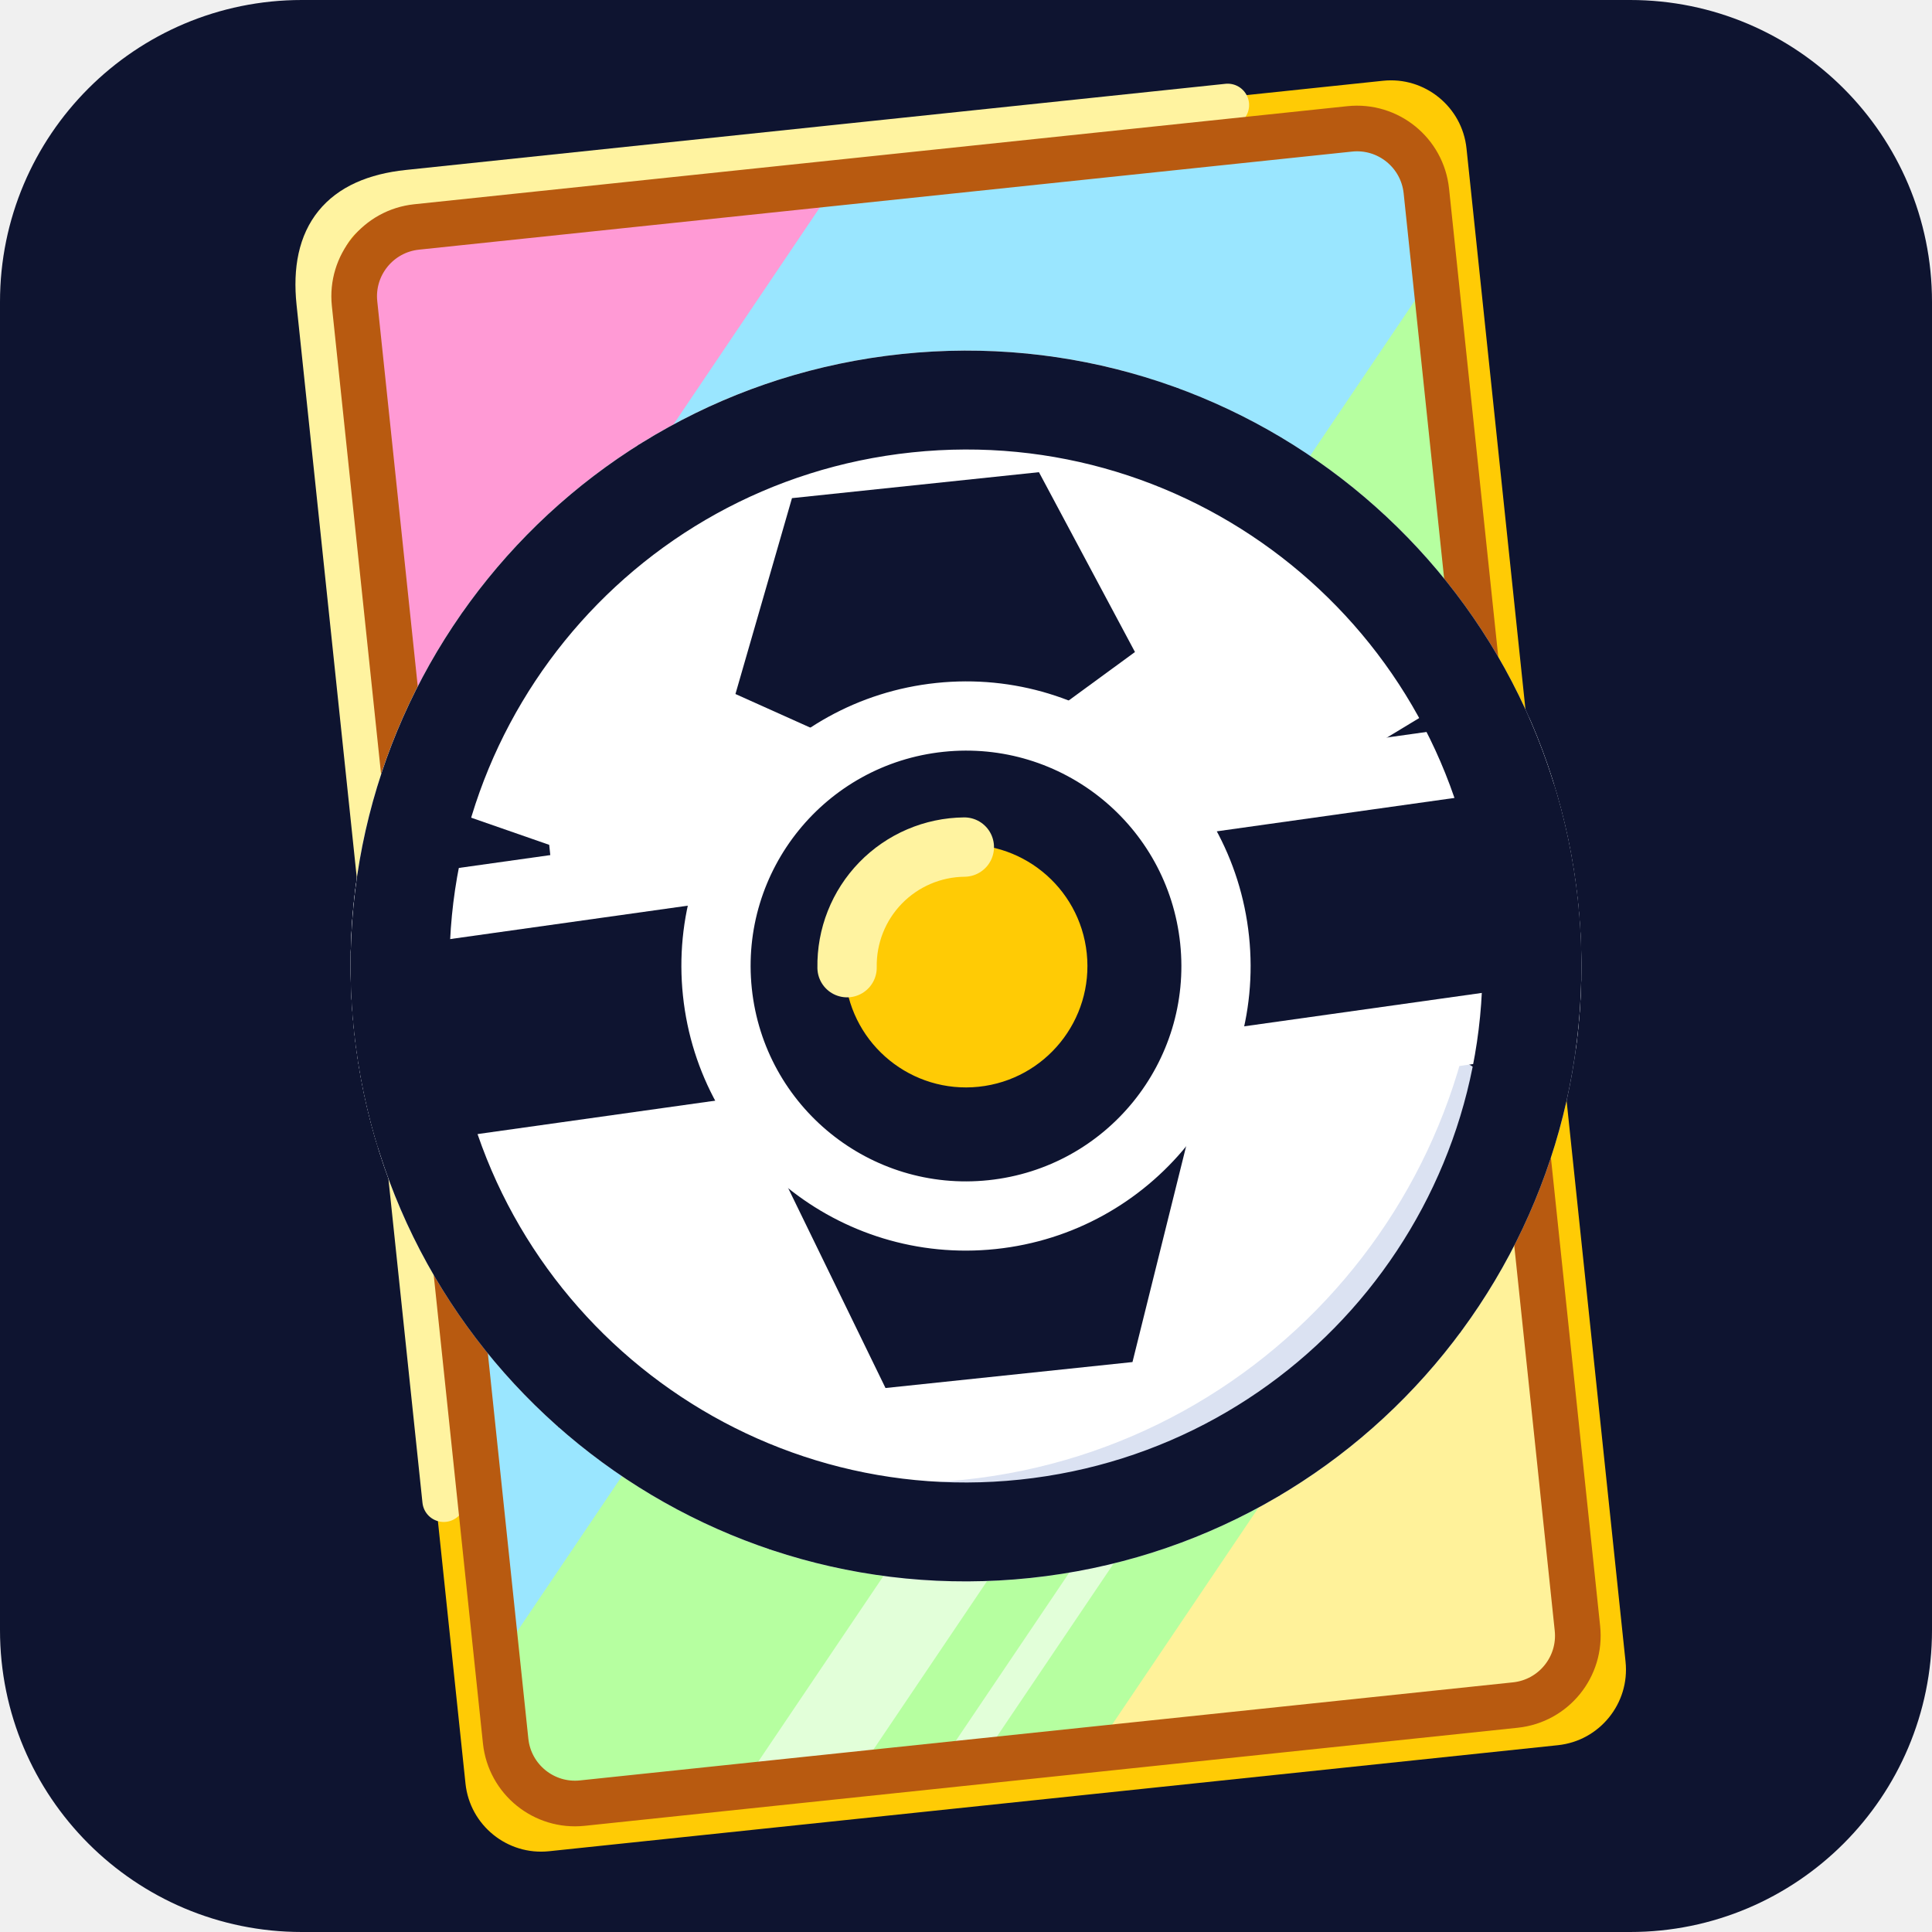
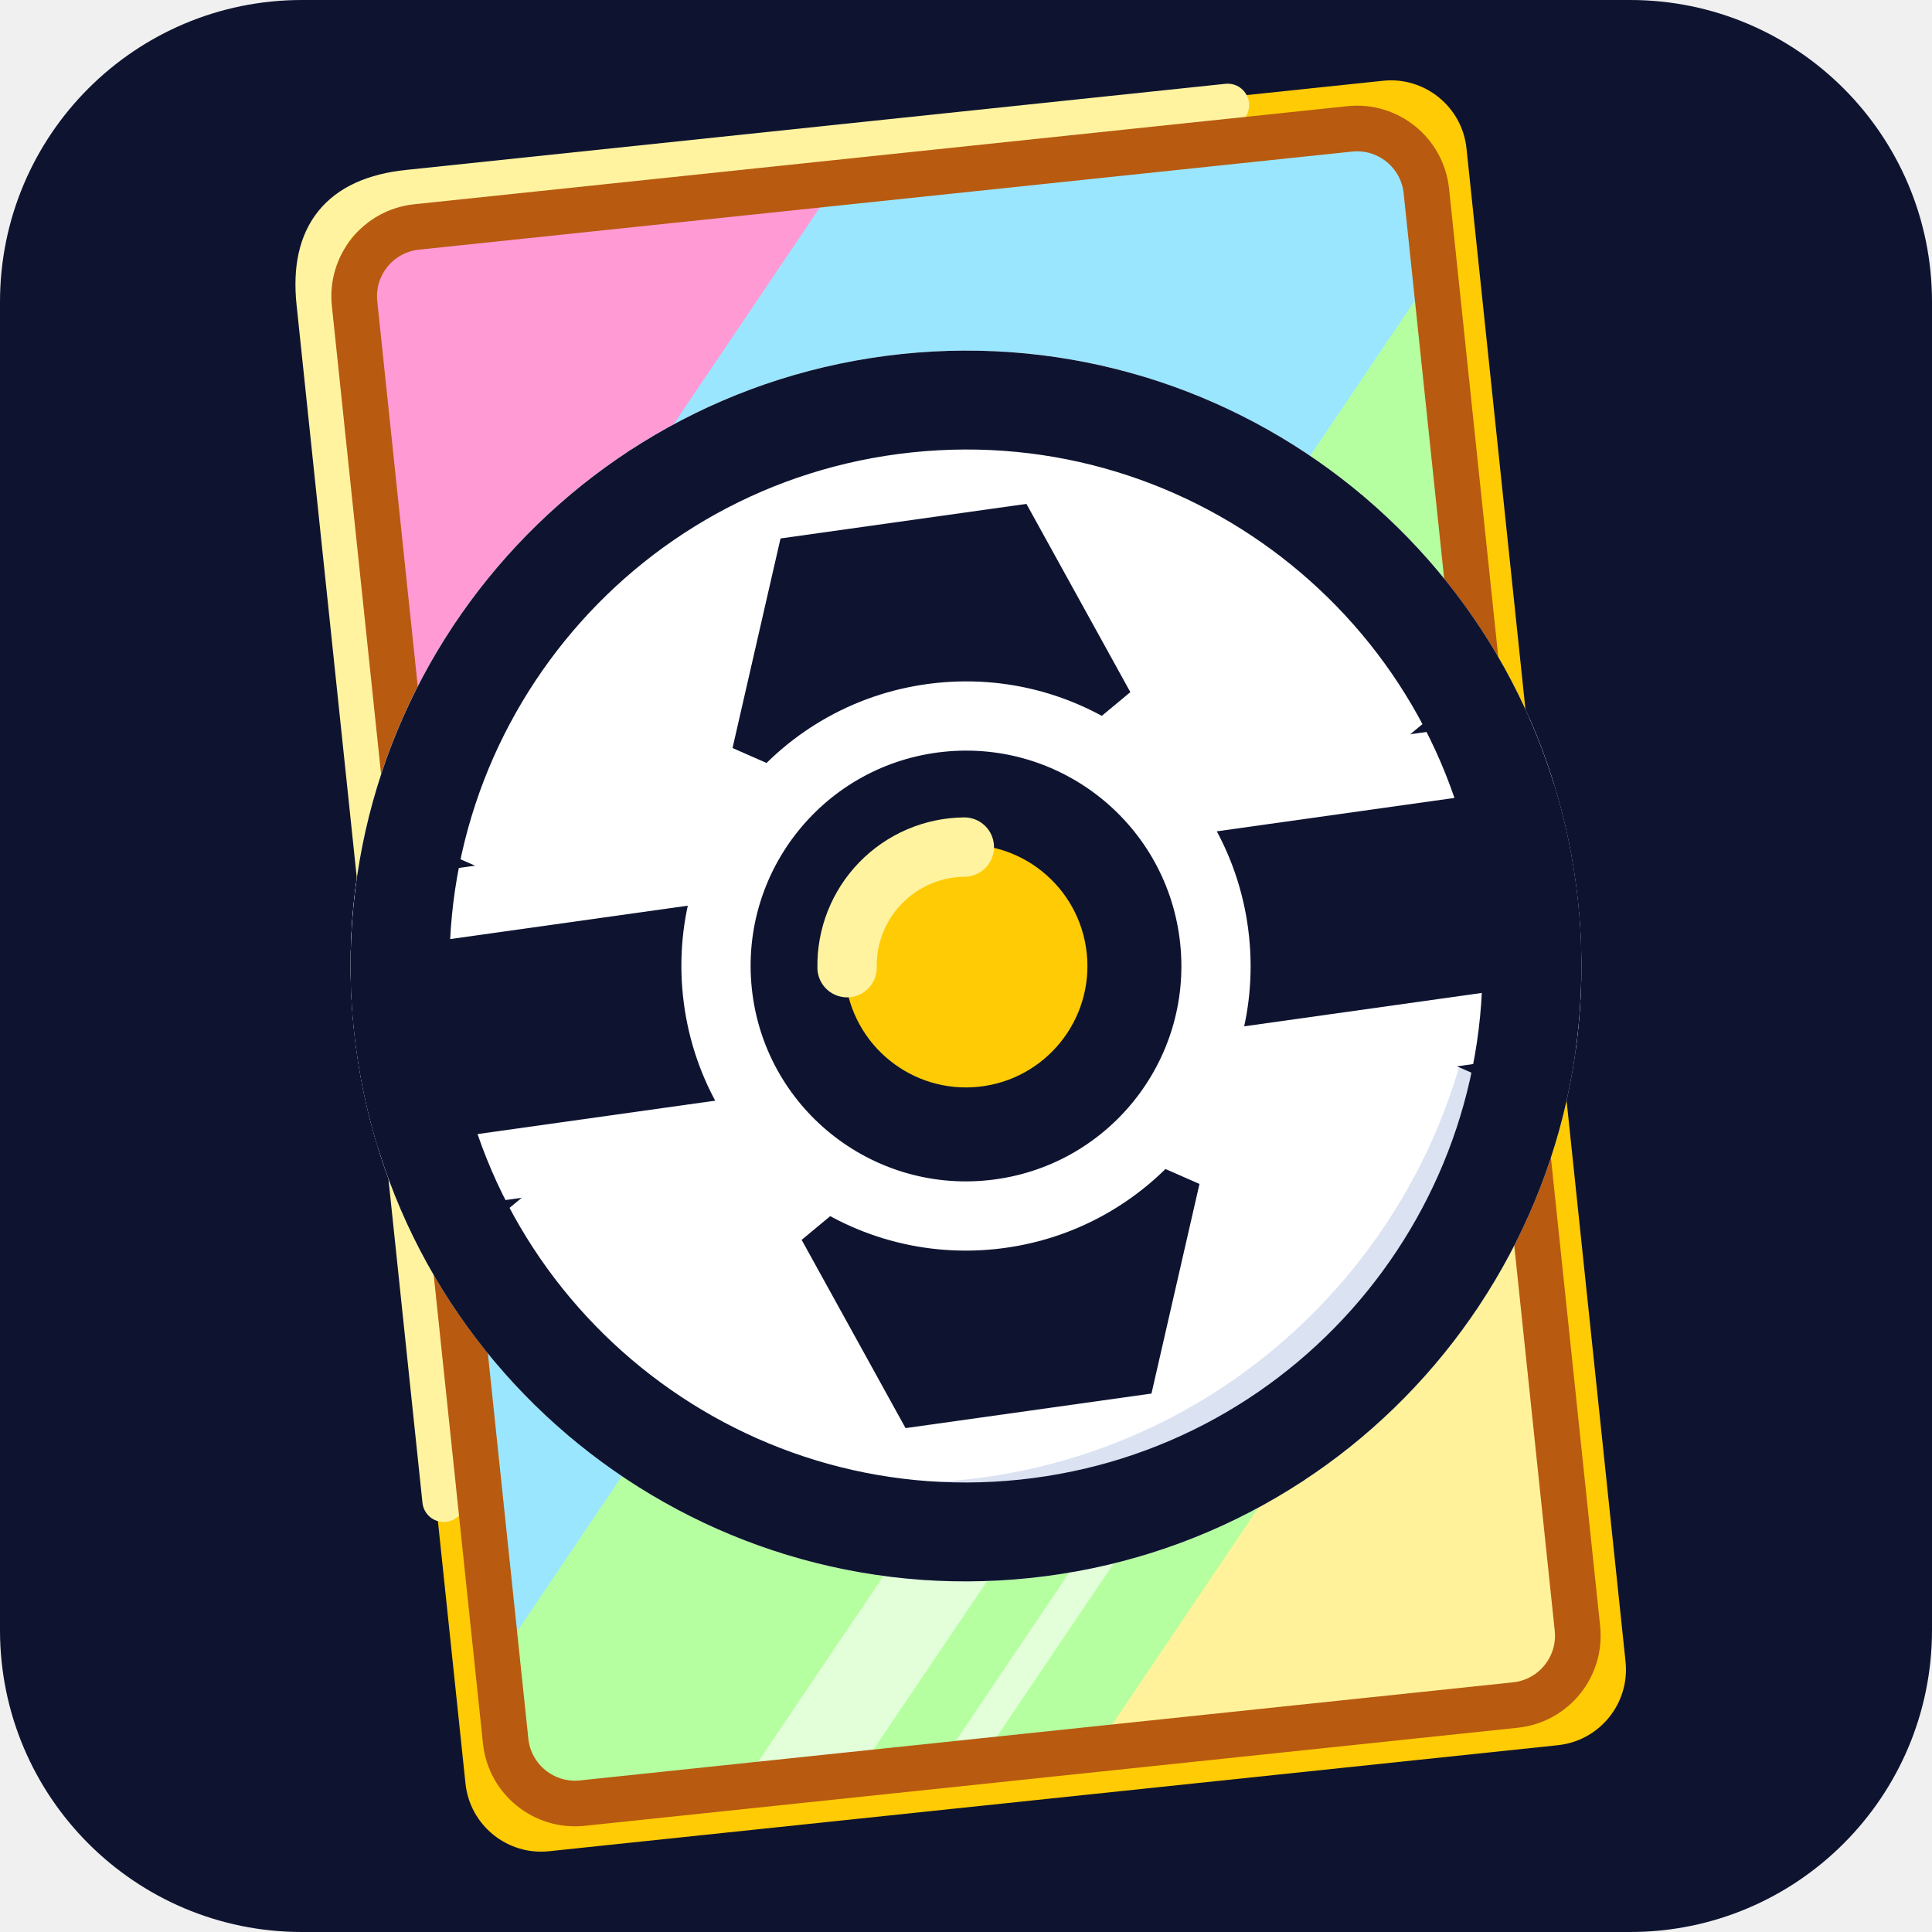
<svg xmlns="http://www.w3.org/2000/svg" viewBox="0 0 256 256">
  <rect width="256" height="256" rx="40" fill="#0e1430" />
  <g transform="translate(128 128) rotate(-6) scale(1.12)">
    <clipPath id="cm">
      <rect x="-63.75" y="-93.75" width="127.5" height="187.5" rx="8.25" />
    </clipPath>
    <rect x="-75" y="-105" width="150" height="210" rx="15" fill="#ffcb05" stroke="#0e1430" stroke-width="12" />
    <path d="M-72 52.5V-90q0 -12 12 -12H37.5" fill="none" stroke="#fff3a0" stroke-width="5.06" stroke-linecap="round" transform="translate(3.94 3.94)" />
    <g clip-path="url(#cm)">
      <g transform="rotate(40)">
        <rect x="-129.03" y="-210" width="65.02" height="420" fill="#ff9ad5" />
        <rect x="-64.52" y="-210" width="65.02" height="420" fill="#9ae6ff" />
        <rect x="0" y="-210" width="65.02" height="420" fill="#b6ffa0" />
        <rect x="64.52" y="-210" width="65.02" height="420" fill="#fff29a" />
        <rect x="32.26" y="-210" width="10.5" height="420" fill="#fff" opacity=".6" />
        <rect x="50.26" y="-210" width="3.75" height="420" fill="#fff" opacity=".6" />
      </g>
    </g>
    <rect x="-63.75" y="-93.75" width="127.5" height="187.5" rx="8.25" fill="none" stroke="#b85a10" stroke-width="5.4" />
    <g transform="scale(1.3)">
      <clipPath id="bc">
        <circle r="56" />
      </clipPath>
      <circle r="56" fill="#dbe2f2" />
      <g clip-path="url(#bc)">
        <circle cx="-5.04" cy="-6.16" r="52.64" fill="#ffffff" />
      </g>
      <g clip-path="url(#bc)">
-         <g fill="#0e1430">
-           <polygon points="18.28,-26.81 0,-16.18 -18.28,-26.81 -11.3,-44 11.3,-44" />
-           <polygon points="-54.85,-1.01 -47.86,-20.24 -36.57,-14.93 -36.57,7.58 -47.86,16.18" />
-           <polygon points="-24.68,-50.27 -11.34,-54.84 -22.6,-49.31 -40.88,-37.43 -42.33,-36.66" />
-           <polygon points="-23.33,50.91 -41.3,37.82 -40.88,35.4 -22.6,46.03 -11.3,54.63" />
-           <polygon points="47.86,16.18 36.57,7.58 36.57,-14.93 47.86,-20.24 54.85,-1.01" />
-           <polygon points="42.33,-36.66 40.88,-37.43 22.6,-49.31 11.34,-54.84 24.68,-50.27" />
-           <polygon points="-11.3,37.43 -18.28,18.21 0,6.33 18.28,18.21 11.3,37.43" />
-           <polygon points="41.3,37.82 23.33,50.91 11.3,54.63 22.6,46.03 40.88,35.4" />
-         </g>
        <g transform="rotate(-2)">
+           <g fill="#0e1430">
+             <polygon points="-40.88,-36.57 -41.74,-37.33 -23.91,-50.64 -11.3,-54.85 -22.6,-47.86" />
+             <polygon points="0,-11.3 -18.28,-22.6 -11.3,-40.88 11.3,-40.88 18.28,-22.6" />
+             <polygon points="-11.3,54.85 -23.91,50.64 -41.74,37.33 -40.88,36.57 -22.6,47.86" />
+             <polygon points="22.6,-47.86 11.3,-54.85 23.91,-50.64 41.74,-37.33 40.88,-36.57" />
+             <polygon points="-47.86,18.28 -54.85,0 -47.86,-18.28 -36.57,-11.3 -36.57,11.3" />
+             <polygon points="-11.3,40.88 -18.28,22.6 0,11.3 18.28,22.6 11.3,40.88" />
+             <polygon points="41.74,37.33 23.91,50.64 11.3,54.85 22.6,47.86 40.88,36.57" />
+             <polygon points="47.86,18.28 36.57,11.3 36.57,-11.3 47.86,-18.28 54.85,0" />
+           </g>
          <rect x="-67.2" y="-15.26" width="134.4" height="30.52" fill="#ffffff" />
          <rect x="-67.2" y="-8.96" width="134.4" height="17.92" fill="#0e1430" />
        </g>
      </g>
      <circle r="51.5" fill="none" stroke="#0e1430" stroke-width="9" />
      <circle r="25.9" fill="#ffffff" />
      <circle r="19.6" fill="#0e1430" />
      <circle r="11.05" fill="#ffcb05" />
      <path d="M-10.78 -0.98a10.78 10.78 0 0 1 11.76 -9.8" fill="none" stroke="#fff3a0" stroke-width="5.4" stroke-linecap="round" />
    </g>
  </g>
</svg>
